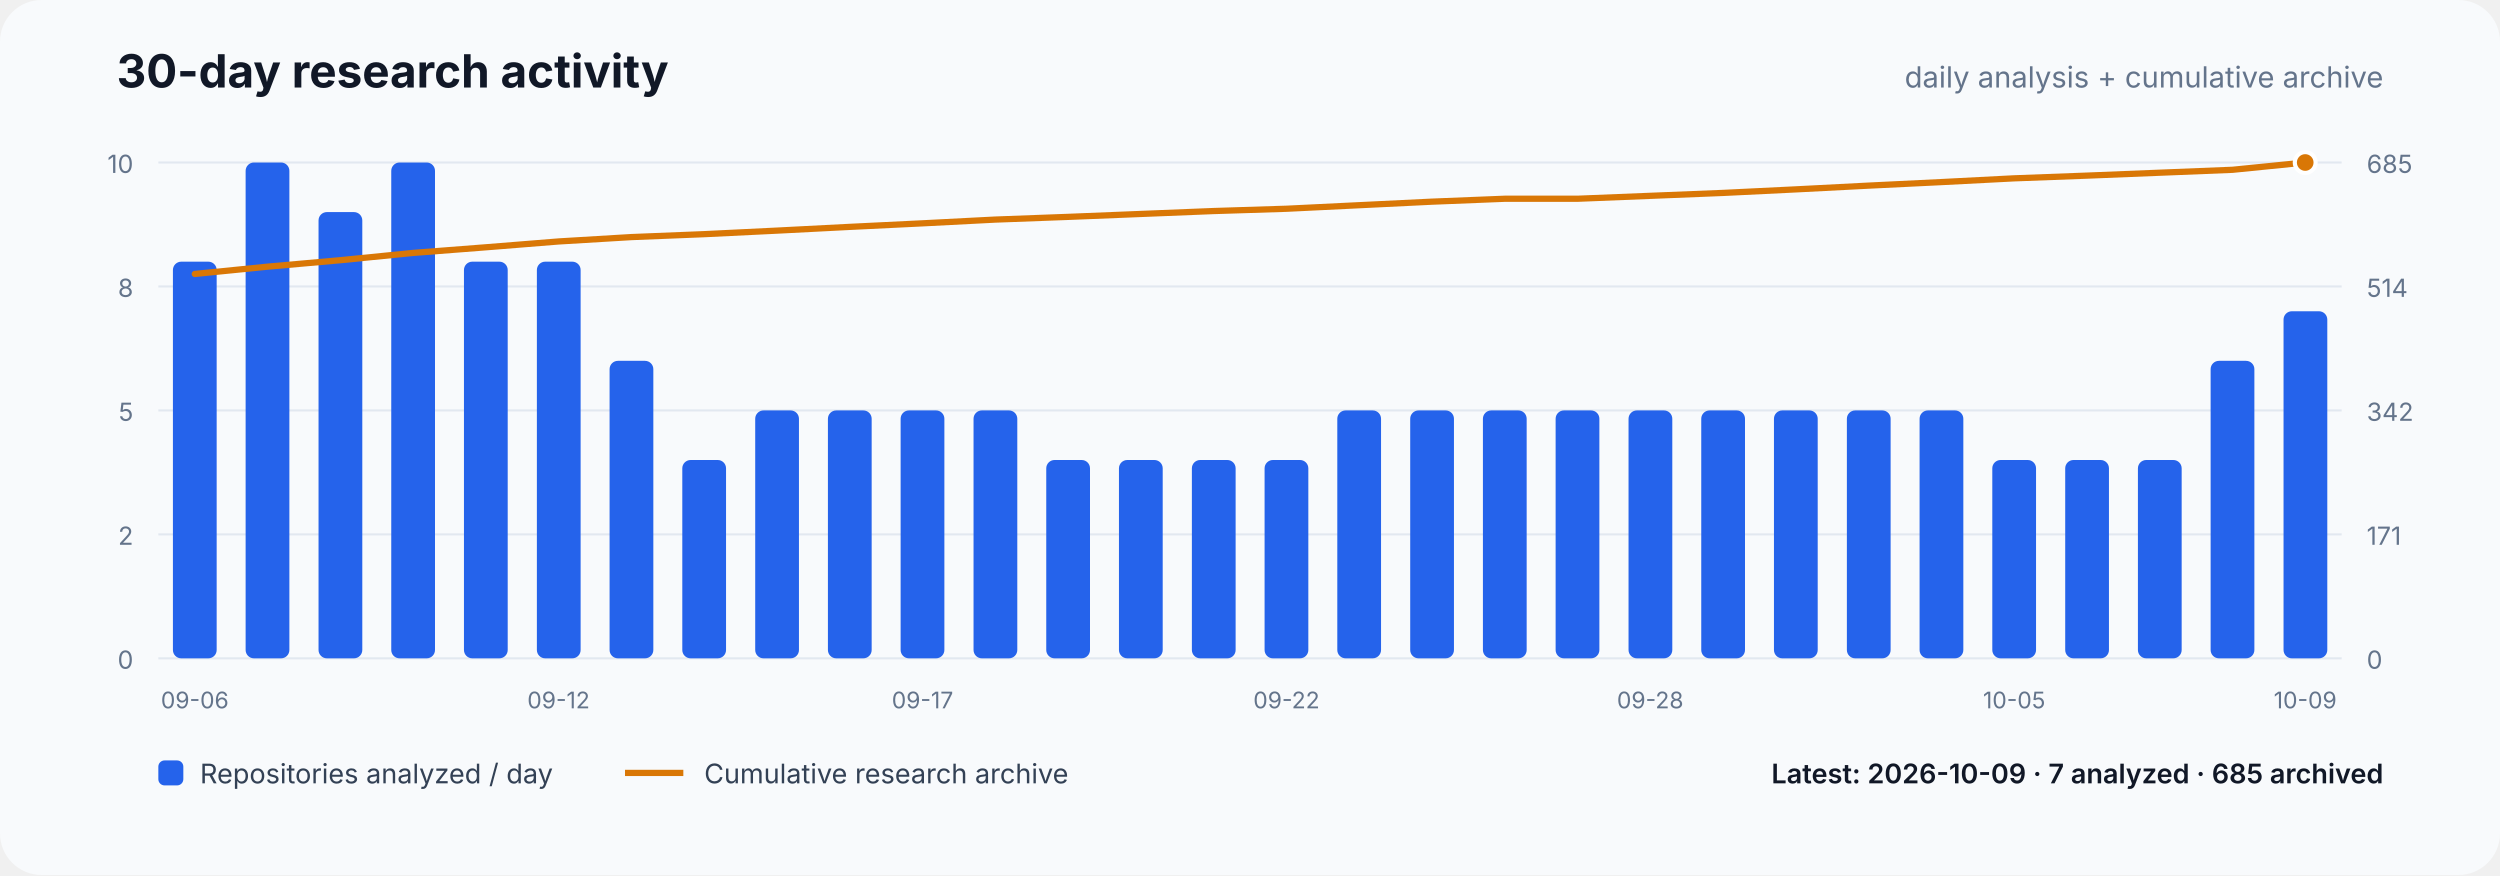
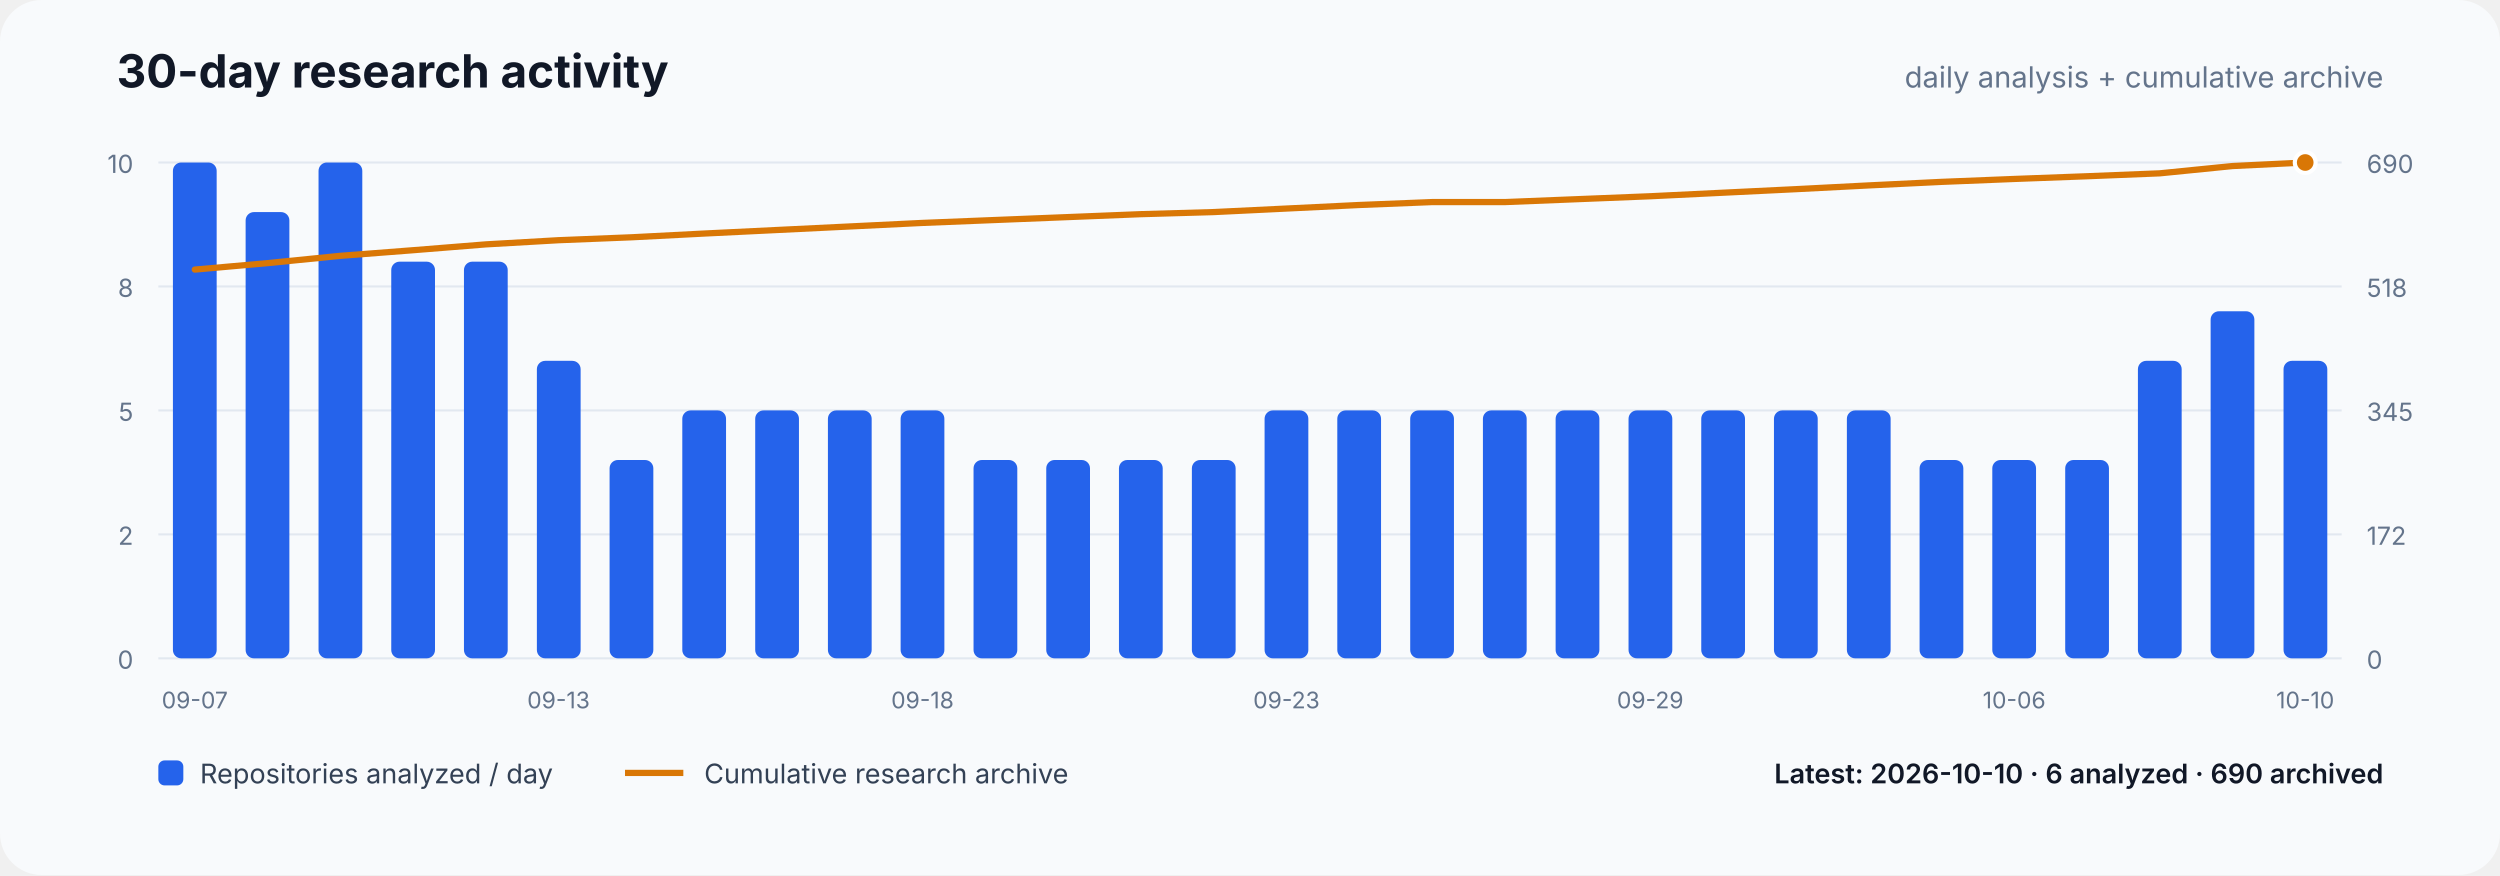
<svg xmlns="http://www.w3.org/2000/svg" width="1200" height="420" viewBox="0 0 1200 420" role="img" aria-labelledby="title desc">
  <rect width="1200" height="420" rx="20" fill="#f8fafc" />
  <text x="56" y="42" font-family="Inter,system-ui,sans-serif" font-size="22" font-weight="700" fill="#111827">30-day research activity</text>
  <text x="1144" y="42" text-anchor="end" font-family="Inter,system-ui,sans-serif" font-size="14" fill="#64748b">daily analysis + cumulative archive</text>
  <line x1="76" y1="316.0" x2="1124" y2="316.0" stroke="#e2e8f0" />
  <text x="64" y="321.0" text-anchor="end" font-family="Inter,system-ui,sans-serif" font-size="12" fill="#64748b">0</text>
  <text x="1136" y="321.0" font-family="Inter,system-ui,sans-serif" font-size="12" fill="#64748b">0</text>
  <line x1="76" y1="256.5" x2="1124" y2="256.5" stroke="#e2e8f0" />
  <text x="64" y="261.5" text-anchor="end" font-family="Inter,system-ui,sans-serif" font-size="12" fill="#64748b">2</text>
-   <text x="1136" y="261.5" font-family="Inter,system-ui,sans-serif" font-size="12" fill="#64748b">171</text>
+   <text x="1136" y="261.5" font-family="Inter,system-ui,sans-serif" font-size="12" fill="#64748b">172</text>
  <line x1="76" y1="197.0" x2="1124" y2="197.0" stroke="#e2e8f0" />
  <text x="64" y="202.0" text-anchor="end" font-family="Inter,system-ui,sans-serif" font-size="12" fill="#64748b">5</text>
-   <text x="1136" y="202.0" font-family="Inter,system-ui,sans-serif" font-size="12" fill="#64748b">342</text>
+   <text x="1136" y="202.0" font-family="Inter,system-ui,sans-serif" font-size="12" fill="#64748b">345</text>
  <line x1="76" y1="137.5" x2="1124" y2="137.5" stroke="#e2e8f0" />
  <text x="64" y="142.5" text-anchor="end" font-family="Inter,system-ui,sans-serif" font-size="12" fill="#64748b">8</text>
-   <text x="1136" y="142.5" font-family="Inter,system-ui,sans-serif" font-size="12" fill="#64748b">514</text>
+   <text x="1136" y="142.5" font-family="Inter,system-ui,sans-serif" font-size="12" fill="#64748b">518</text>
  <line x1="76" y1="78.0" x2="1124" y2="78.0" stroke="#e2e8f0" />
  <text x="64" y="83.0" text-anchor="end" font-family="Inter,system-ui,sans-serif" font-size="12" fill="#64748b">10</text>
-   <text x="1136" y="83.0" font-family="Inter,system-ui,sans-serif" font-size="12" fill="#64748b">685</text>
-   <rect x="83.0" y="125.6" width="21.0" height="190.4" rx="4" fill="#2563eb" />
-   <text x="93.5" y="340" text-anchor="middle" font-family="Inter,system-ui,sans-serif" font-size="11" fill="#64748b">09-06</text>
-   <rect x="117.9" y="78.0" width="21.0" height="238.0" rx="4" fill="#2563eb" />
-   <rect x="152.9" y="101.8" width="21.0" height="214.2" rx="4" fill="#2563eb" />
-   <rect x="187.8" y="78.0" width="21.0" height="238.0" rx="4" fill="#2563eb" />
+   <text x="1136" y="83.0" font-family="Inter,system-ui,sans-serif" font-size="12" fill="#64748b">690</text>
+   <rect x="83.0" y="78.0" width="21.0" height="238.0" rx="4" fill="#2563eb" />
+   <text x="93.5" y="340" text-anchor="middle" font-family="Inter,system-ui,sans-serif" font-size="11" fill="#64748b">09-07</text>
+   <rect x="117.9" y="101.8" width="21.0" height="214.2" rx="4" fill="#2563eb" />
+   <rect x="152.9" y="78.0" width="21.0" height="238.0" rx="4" fill="#2563eb" />
+   <rect x="187.8" y="125.6" width="21.0" height="190.4" rx="4" fill="#2563eb" />
  <rect x="222.7" y="125.6" width="21.0" height="190.4" rx="4" fill="#2563eb" />
-   <rect x="257.7" y="125.6" width="21.0" height="190.4" rx="4" fill="#2563eb" />
-   <text x="268.1" y="340" text-anchor="middle" font-family="Inter,system-ui,sans-serif" font-size="11" fill="#64748b">09-12</text>
-   <rect x="292.6" y="173.2" width="21.0" height="142.8" rx="4" fill="#2563eb" />
-   <rect x="327.5" y="220.8" width="21.0" height="95.2" rx="4" fill="#2563eb" />
+   <rect x="257.7" y="173.2" width="21.0" height="142.8" rx="4" fill="#2563eb" />
+   <text x="268.1" y="340" text-anchor="middle" font-family="Inter,system-ui,sans-serif" font-size="11" fill="#64748b">09-13</text>
+   <rect x="292.6" y="220.8" width="21.0" height="95.2" rx="4" fill="#2563eb" />
+   <rect x="327.5" y="197.0" width="21.0" height="119.0" rx="4" fill="#2563eb" />
  <rect x="362.5" y="197.0" width="21.0" height="119.0" rx="4" fill="#2563eb" />
  <rect x="397.4" y="197.0" width="21.0" height="119.0" rx="4" fill="#2563eb" />
  <rect x="432.3" y="197.0" width="21.0" height="119.0" rx="4" fill="#2563eb" />
-   <text x="442.8" y="340" text-anchor="middle" font-family="Inter,system-ui,sans-serif" font-size="11" fill="#64748b">09-17</text>
-   <rect x="467.3" y="197.0" width="21.0" height="119.0" rx="4" fill="#2563eb" />
+   <text x="442.8" y="340" text-anchor="middle" font-family="Inter,system-ui,sans-serif" font-size="11" fill="#64748b">09-18</text>
+   <rect x="467.3" y="220.8" width="21.0" height="95.2" rx="4" fill="#2563eb" />
  <rect x="502.2" y="220.8" width="21.0" height="95.2" rx="4" fill="#2563eb" />
  <rect x="537.1" y="220.8" width="21.0" height="95.2" rx="4" fill="#2563eb" />
  <rect x="572.1" y="220.8" width="21.0" height="95.2" rx="4" fill="#2563eb" />
-   <rect x="607.0" y="220.8" width="21.0" height="95.2" rx="4" fill="#2563eb" />
-   <text x="617.5" y="340" text-anchor="middle" font-family="Inter,system-ui,sans-serif" font-size="11" fill="#64748b">09-22</text>
+   <rect x="607.0" y="197.0" width="21.0" height="119.0" rx="4" fill="#2563eb" />
+   <text x="617.5" y="340" text-anchor="middle" font-family="Inter,system-ui,sans-serif" font-size="11" fill="#64748b">09-23</text>
  <rect x="641.9" y="197.0" width="21.0" height="119.0" rx="4" fill="#2563eb" />
  <rect x="676.9" y="197.0" width="21.0" height="119.0" rx="4" fill="#2563eb" />
  <rect x="711.8" y="197.0" width="21.0" height="119.0" rx="4" fill="#2563eb" />
  <rect x="746.7" y="197.0" width="21.0" height="119.0" rx="4" fill="#2563eb" />
  <rect x="781.7" y="197.0" width="21.0" height="119.0" rx="4" fill="#2563eb" />
-   <text x="792.1" y="340" text-anchor="middle" font-family="Inter,system-ui,sans-serif" font-size="11" fill="#64748b">09-28</text>
+   <text x="792.1" y="340" text-anchor="middle" font-family="Inter,system-ui,sans-serif" font-size="11" fill="#64748b">09-29</text>
  <rect x="816.6" y="197.0" width="21.0" height="119.0" rx="4" fill="#2563eb" />
  <rect x="851.5" y="197.0" width="21.0" height="119.0" rx="4" fill="#2563eb" />
  <rect x="886.5" y="197.0" width="21.0" height="119.0" rx="4" fill="#2563eb" />
-   <rect x="921.4" y="197.0" width="21.0" height="119.0" rx="4" fill="#2563eb" />
+   <rect x="921.4" y="220.8" width="21.0" height="95.2" rx="4" fill="#2563eb" />
  <rect x="956.3" y="220.8" width="21.0" height="95.2" rx="4" fill="#2563eb" />
-   <text x="966.8" y="340" text-anchor="middle" font-family="Inter,system-ui,sans-serif" font-size="11" fill="#64748b">10-05</text>
+   <text x="966.8" y="340" text-anchor="middle" font-family="Inter,system-ui,sans-serif" font-size="11" fill="#64748b">10-06</text>
  <rect x="991.3" y="220.8" width="21.0" height="95.2" rx="4" fill="#2563eb" />
-   <rect x="1026.2" y="220.8" width="21.0" height="95.2" rx="4" fill="#2563eb" />
-   <rect x="1061.1" y="173.2" width="21.0" height="142.8" rx="4" fill="#2563eb" />
-   <rect x="1096.1" y="149.4" width="21.0" height="166.6" rx="4" fill="#2563eb" />
-   <text x="1106.5" y="340" text-anchor="middle" font-family="Inter,system-ui,sans-serif" font-size="11" fill="#64748b">10-09</text>
-   <polyline points="93.5,131.5 128.4,128.0 163.3,124.9 198.3,121.4 233.2,118.7 268.1,115.9 303.1,113.8 338.0,112.4 372.9,110.7 407.9,108.9 442.8,107.2 477.7,105.4 512.7,104.1 547.6,102.7 582.5,101.3 617.5,100.2 652.4,98.5 687.3,96.8 722.3,95.4 757.2,95.4 792.1,94.0 827.1,92.6 862.0,90.9 896.9,89.1 931.9,87.4 966.8,85.6 1001.7,84.3 1036.7,82.9 1071.6,81.5 1106.5,78.0" fill="none" stroke="#d97706" stroke-width="3" stroke-linejoin="round" stroke-linecap="round" />
+   <rect x="1026.2" y="173.2" width="21.0" height="142.8" rx="4" fill="#2563eb" />
+   <rect x="1061.1" y="149.4" width="21.0" height="166.6" rx="4" fill="#2563eb" />
+   <rect x="1096.1" y="173.2" width="21.0" height="142.8" rx="4" fill="#2563eb" />
+   <text x="1106.5" y="340" text-anchor="middle" font-family="Inter,system-ui,sans-serif" font-size="11" fill="#64748b">10-10</text>
+   <polyline points="93.5,129.4 128.4,126.3 163.3,122.8 198.3,120.1 233.2,117.3 268.1,115.3 303.1,113.9 338.0,112.1 372.9,110.4 407.9,108.7 442.8,107.0 477.7,105.6 512.7,104.2 547.6,102.8 582.5,101.8 617.5,100.1 652.4,98.4 687.3,97.0 722.3,97.0 757.2,95.6 792.1,94.2 827.1,92.5 862.0,90.8 896.9,89.0 931.9,87.3 966.8,85.9 1001.7,84.6 1036.7,83.2 1071.6,79.7 1106.5,78.0" fill="none" stroke="#d97706" stroke-width="3" stroke-linejoin="round" stroke-linecap="round" />
  <circle cx="1106.5" cy="78.0" r="5" fill="#d97706" stroke="#fff" stroke-width="2" />
  <rect x="76" y="365" width="12" height="12" rx="3" fill="#2563eb" />
  <text x="96" y="376" font-family="Inter,system-ui,sans-serif" font-size="13" fill="#334155">Repositories analyzed / day</text>
  <line x1="300" y1="371" x2="328" y2="371" stroke="#d97706" stroke-width="3" />
  <text x="338" y="376" font-family="Inter,system-ui,sans-serif" font-size="13" fill="#334155">Cumulative research archive</text>
-   <text x="1144" y="376" text-anchor="end" font-family="Inter,system-ui,sans-serif" font-size="13" font-weight="600" fill="#111827">Latest: 2026-10-09 · 7 analyzed · 685 archived</text>
+   <text x="1144" y="376" text-anchor="end" font-family="Inter,system-ui,sans-serif" font-size="13" font-weight="600" fill="#111827">Latest: 2026-10-10 · 6 analyzed · 690 archived</text>
</svg>
